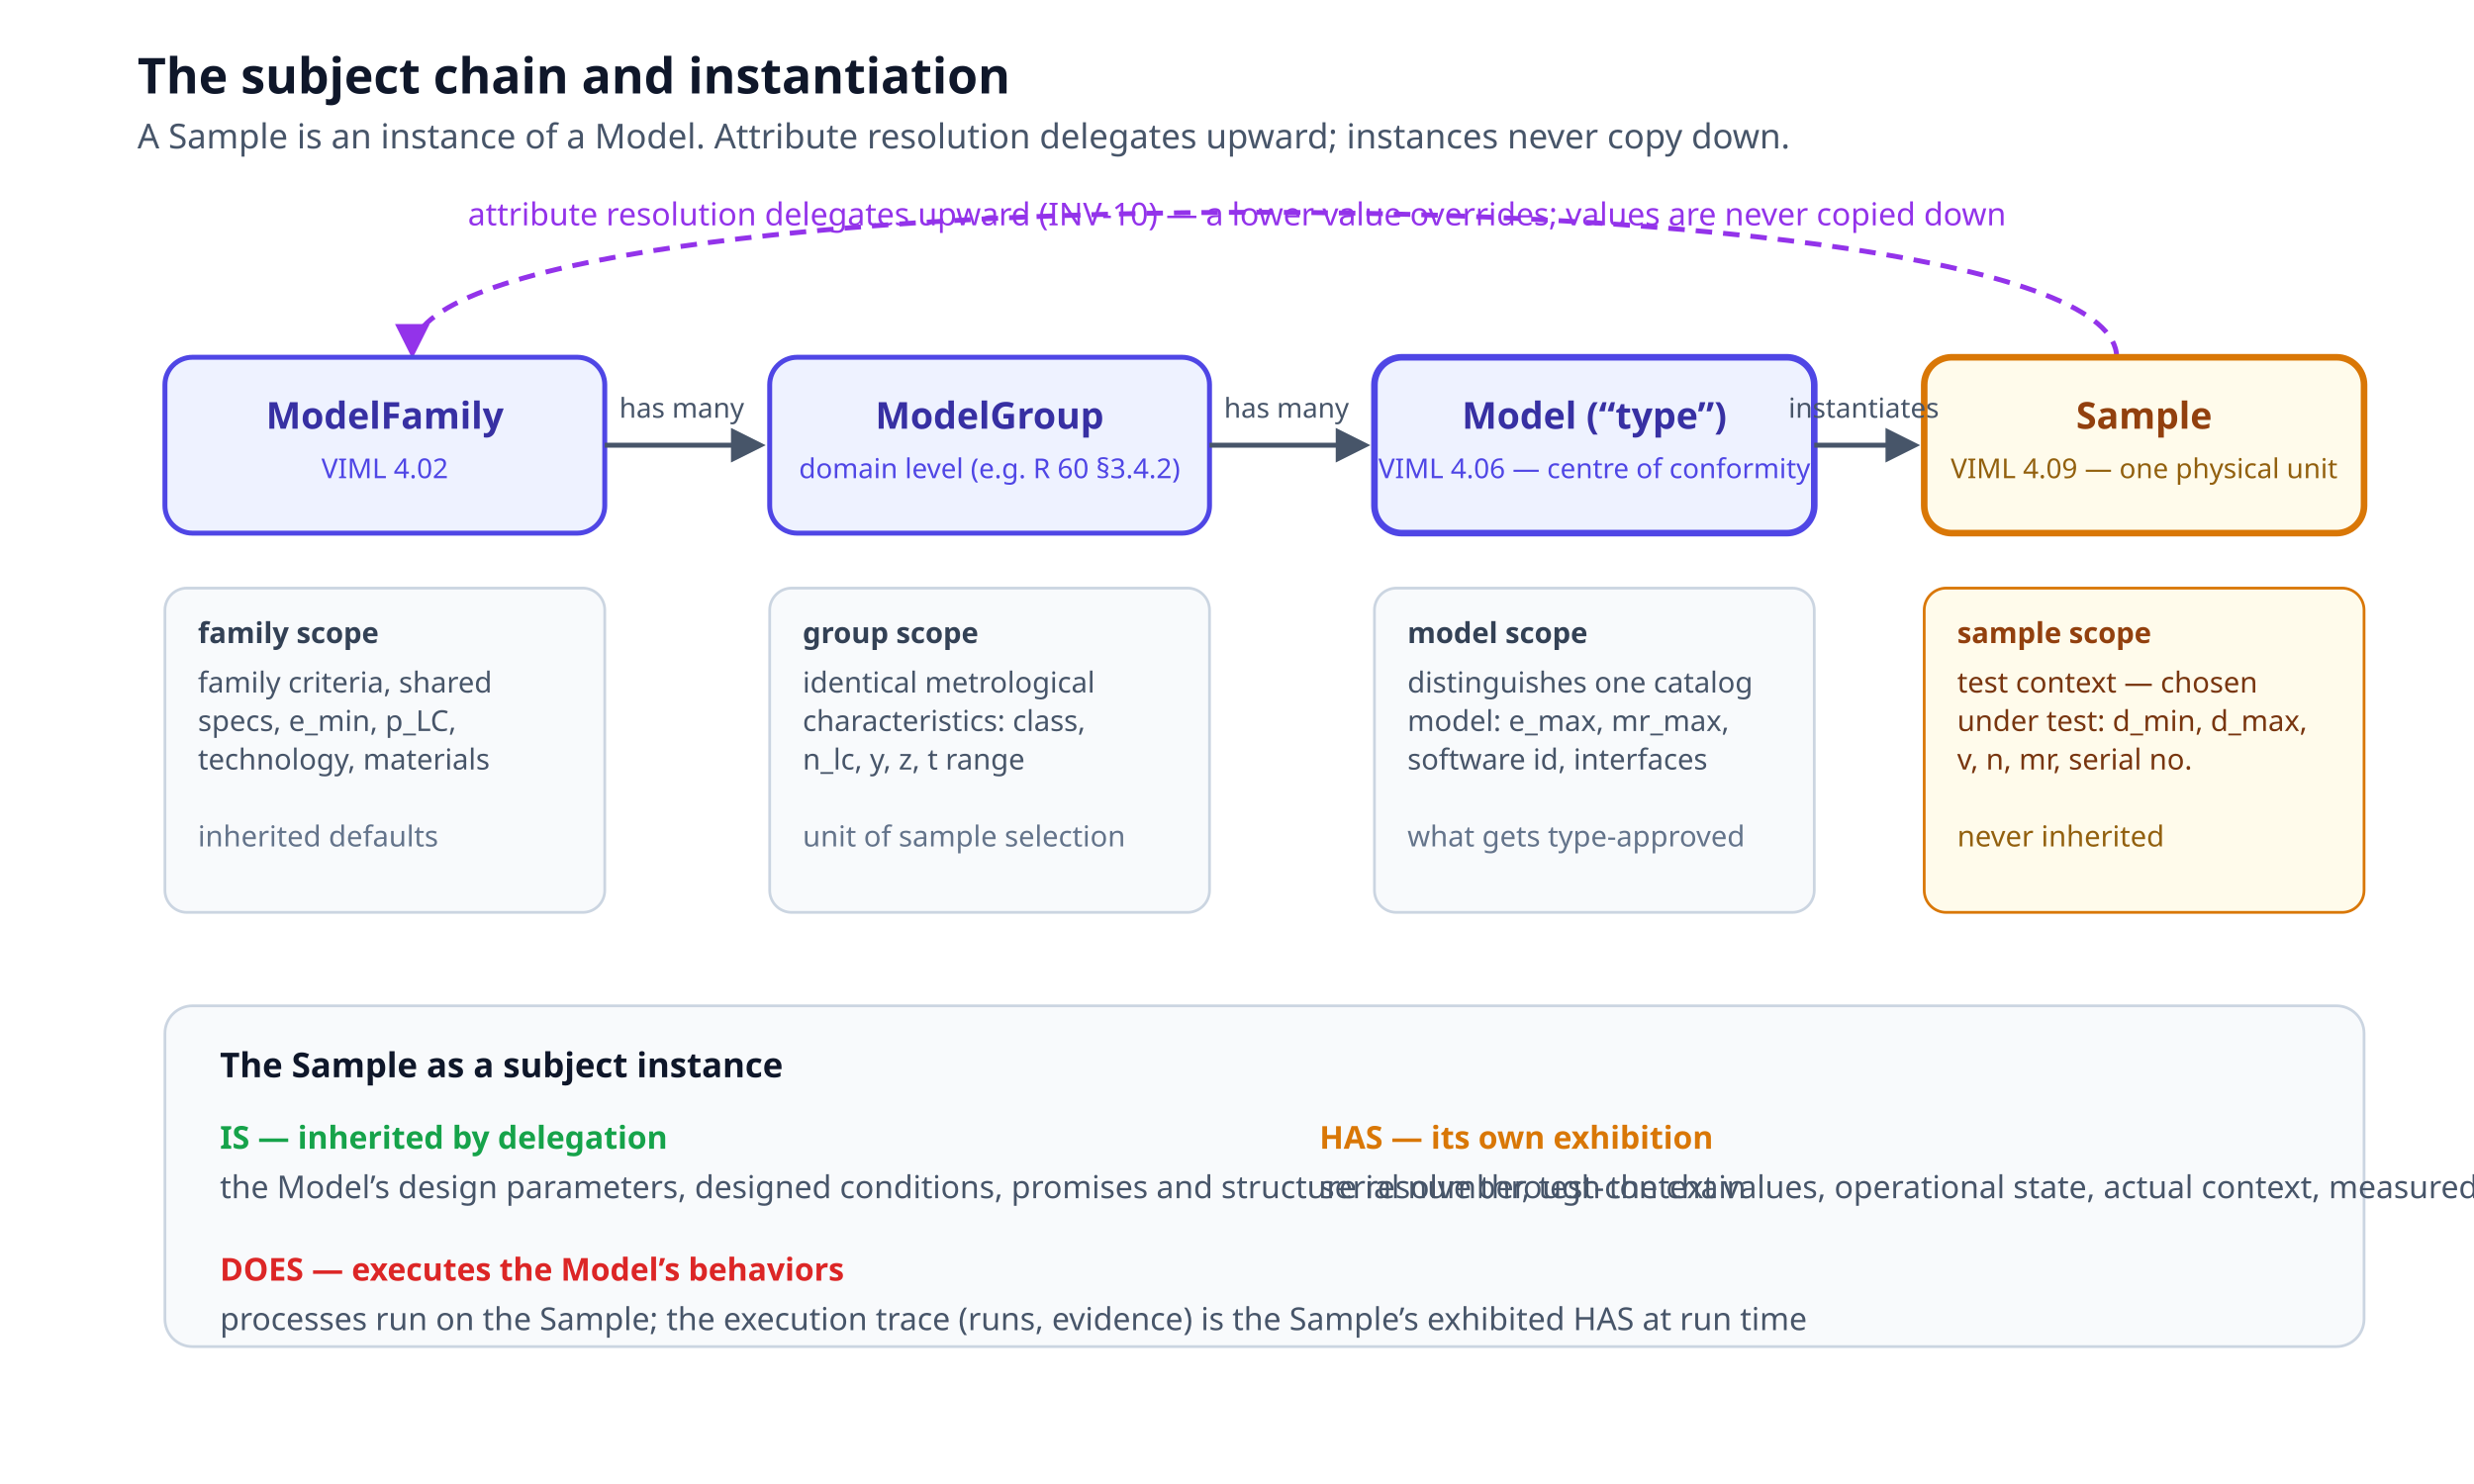
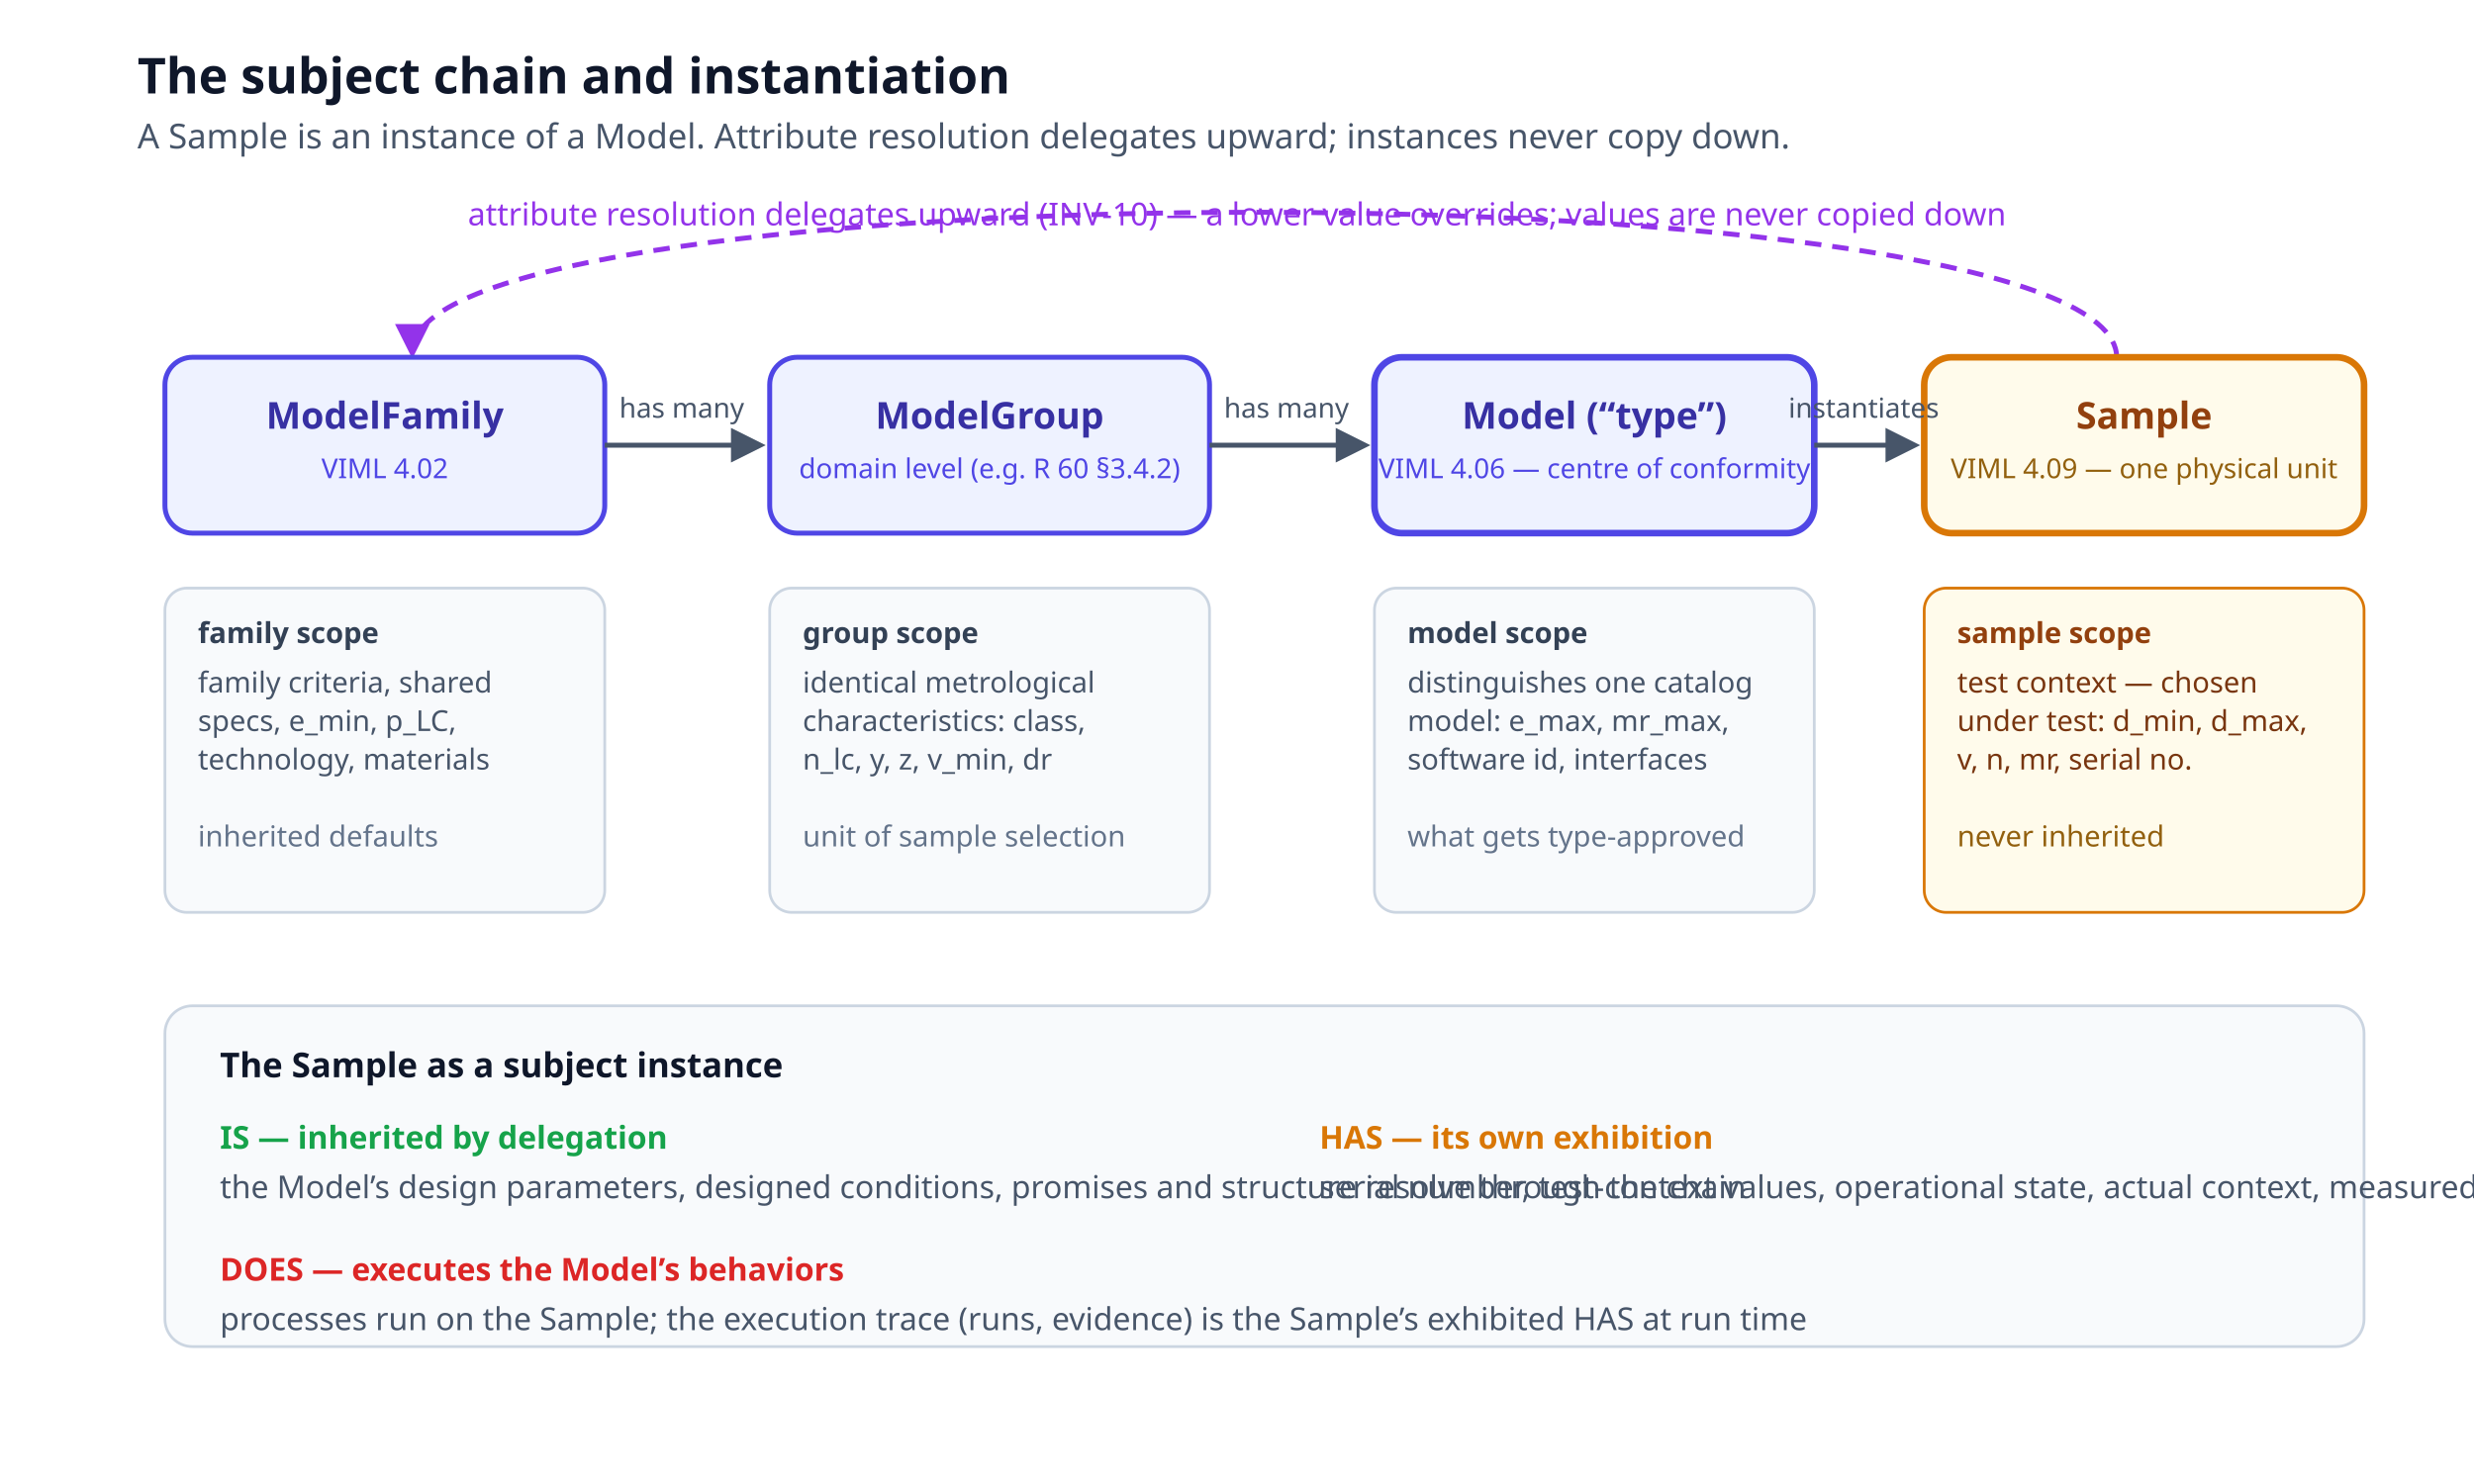
<svg xmlns="http://www.w3.org/2000/svg" viewBox="0 0 900 540" font-family="ui-sans-serif, system-ui, sans-serif">
  <defs>
    <marker id="arr2" viewBox="0 0 10 10" refX="8" refY="5" markerWidth="7" markerHeight="7" orient="auto-start-reverse">
      <path d="M 0 0 L 10 5 L 0 10 z" fill="#475569" />
    </marker>
    <marker id="arr3" viewBox="0 0 10 10" refX="8" refY="5" markerWidth="7" markerHeight="7" orient="auto-start-reverse">
      <path d="M 0 0 L 10 5 L 0 10 z" fill="#9333ea" />
    </marker>
  </defs>
  <text x="50" y="34" font-size="18" font-weight="700" fill="#0f172a">The subject chain and instantiation</text>
  <text x="50" y="54" font-size="12.5" fill="#475569">A Sample is an instance of a Model. Attribute resolution delegates upward; instances never copy down.</text>
  <path d="M 770 130 C 770 60, 150 60, 150 128" fill="none" stroke="#9333ea" stroke-width="1.8" stroke-dasharray="6 4" marker-end="url(#arr3)" />
  <text x="450" y="82" font-size="11.5" fill="#9333ea" text-anchor="middle">attribute resolution delegates upward (INV-10) — a lower value overrides; values are never copied down</text>
  <g>
    <rect x="60" y="130" width="160" height="64" rx="10" fill="#eef2ff" stroke="#4f46e5" stroke-width="1.8" />
    <text x="140" y="156" font-size="13.5" font-weight="700" fill="#3730a3" text-anchor="middle">ModelFamily</text>
    <text x="140" y="174" font-size="10" fill="#4f46e5" text-anchor="middle">VIML 4.02</text>
    <rect x="280" y="130" width="160" height="64" rx="10" fill="#eef2ff" stroke="#4f46e5" stroke-width="1.8" />
    <text x="360" y="156" font-size="13.5" font-weight="700" fill="#3730a3" text-anchor="middle">ModelGroup</text>
    <text x="360" y="174" font-size="10" fill="#4f46e5" text-anchor="middle">domain level (e.g. R 60 §3.4.2)</text>
    <rect x="500" y="130" width="160" height="64" rx="10" fill="#eef2ff" stroke="#4f46e5" stroke-width="2.4" />
    <text x="580" y="156" font-size="13.5" font-weight="700" fill="#3730a3" text-anchor="middle">Model (“type”)</text>
    <text x="580" y="174" font-size="10" fill="#4f46e5" text-anchor="middle">VIML 4.06 — centre of conformity</text>
    <rect x="700" y="130" width="160" height="64" rx="10" fill="#fffbeb" stroke="#d97706" stroke-width="2.4" />
    <text x="780" y="156" font-size="13.5" font-weight="700" fill="#92400e" text-anchor="middle">Sample</text>
    <text x="780" y="174" font-size="10" fill="#92600e" text-anchor="middle">VIML 4.09 — one physical unit</text>
  </g>
  <g stroke="#475569" stroke-width="1.8" fill="none">
    <line x1="220" y1="162" x2="276" y2="162" marker-end="url(#arr2)" />
    <line x1="440" y1="162" x2="496" y2="162" marker-end="url(#arr2)" />
    <line x1="660" y1="162" x2="696" y2="162" marker-end="url(#arr2)" />
  </g>
  <text x="248" y="152" font-size="10" fill="#475569" text-anchor="middle">has many</text>
  <text x="468" y="152" font-size="10" fill="#475569" text-anchor="middle">has many</text>
  <text x="678" y="152" font-size="10" fill="#475569" text-anchor="middle">instantiates</text>
  <g font-size="10.5">
    <rect x="60" y="214" width="160" height="118" rx="8" fill="#f8fafc" stroke="#cbd5e1" />
    <text x="72" y="234" font-weight="700" fill="#334155">family scope</text>
    <text x="72" y="252" fill="#475569">family criteria, shared</text>
    <text x="72" y="266" fill="#475569">specs, e_min, p_LC,</text>
    <text x="72" y="280" fill="#475569">technology, materials</text>
    <text x="72" y="308" fill="#64748b">inherited defaults</text>
    <rect x="280" y="214" width="160" height="118" rx="8" fill="#f8fafc" stroke="#cbd5e1" />
    <text x="292" y="234" font-weight="700" fill="#334155">group scope</text>
    <text x="292" y="252" fill="#475569">identical metrological</text>
    <text x="292" y="266" fill="#475569">characteristics: class,</text>
-     <text x="292" y="280" fill="#475569">n_lc, y, z, t range</text>
+     <text x="292" y="280" fill="#475569">n_lc, y, z, v_min, dr</text>
    <text x="292" y="308" fill="#64748b">unit of sample selection</text>
    <rect x="500" y="214" width="160" height="118" rx="8" fill="#f8fafc" stroke="#cbd5e1" />
    <text x="512" y="234" font-weight="700" fill="#334155">model scope</text>
    <text x="512" y="252" fill="#475569">distinguishes one catalog</text>
    <text x="512" y="266" fill="#475569">model: e_max, mr_max,</text>
    <text x="512" y="280" fill="#475569">software id, interfaces</text>
    <text x="512" y="308" fill="#64748b">what gets type-approved</text>
    <rect x="700" y="214" width="160" height="118" rx="8" fill="#fffbeb" stroke="#d97706" />
    <text x="712" y="234" font-weight="700" fill="#92400e">sample scope</text>
    <text x="712" y="252" fill="#78350f">test context — chosen</text>
    <text x="712" y="266" fill="#78350f">under test: d_min, d_max,</text>
    <text x="712" y="280" fill="#78350f">v, n, mr, serial no.</text>
    <text x="712" y="308" fill="#92600e">never inherited</text>
  </g>
  <rect x="60" y="366" width="800" height="124" rx="10" fill="#f8fafc" stroke="#cbd5e1" />
  <text x="80" y="392" font-size="12.5" font-weight="700" fill="#0f172a">The Sample as a subject instance</text>
  <g font-size="11.5" fill="#334155">
    <text x="80" y="418" font-weight="700" fill="#16a34a">IS — inherited by delegation</text>
    <text x="80" y="436" fill="#475569">the Model’s design parameters, designed conditions, promises and structure resolve through the chain</text>
    <text x="480" y="418" font-weight="700" fill="#d97706">HAS — its own exhibition</text>
    <text x="480" y="436" fill="#475569">serial number, test-context values, operational state, actual context, measured characteristics</text>
    <text x="80" y="466" font-weight="700" fill="#dc2626">DOES — executes the Model’s behaviors</text>
    <text x="80" y="484" fill="#475569">processes run on the Sample; the execution trace (runs, evidence) is the Sample’s exhibited HAS at run time</text>
  </g>
</svg>
